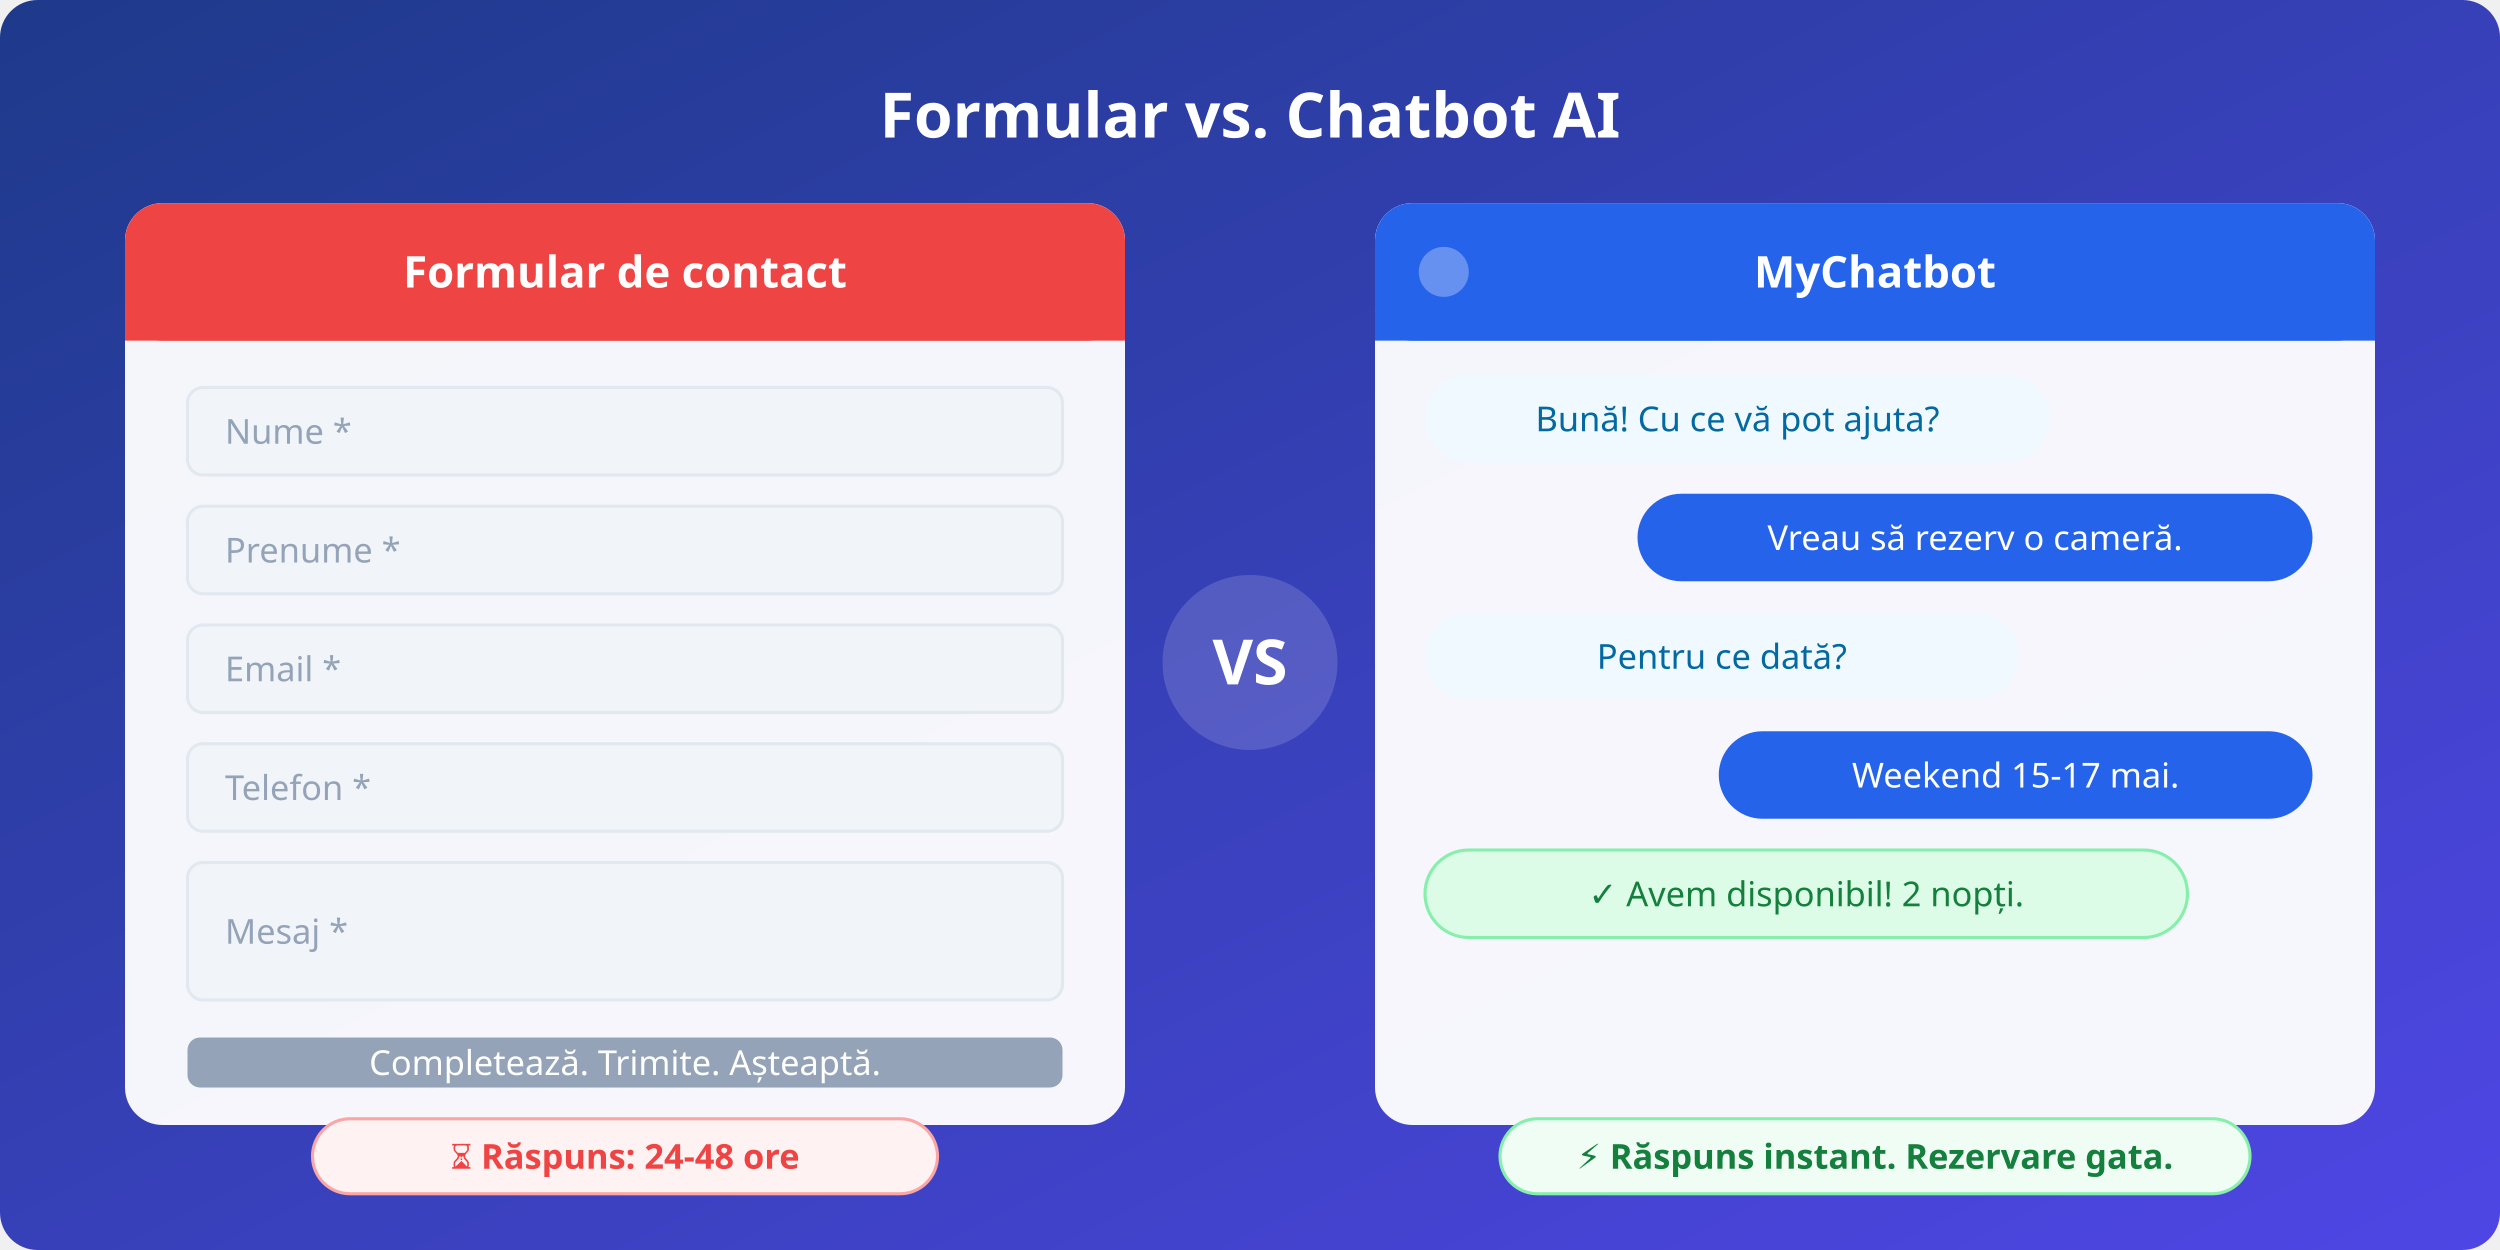
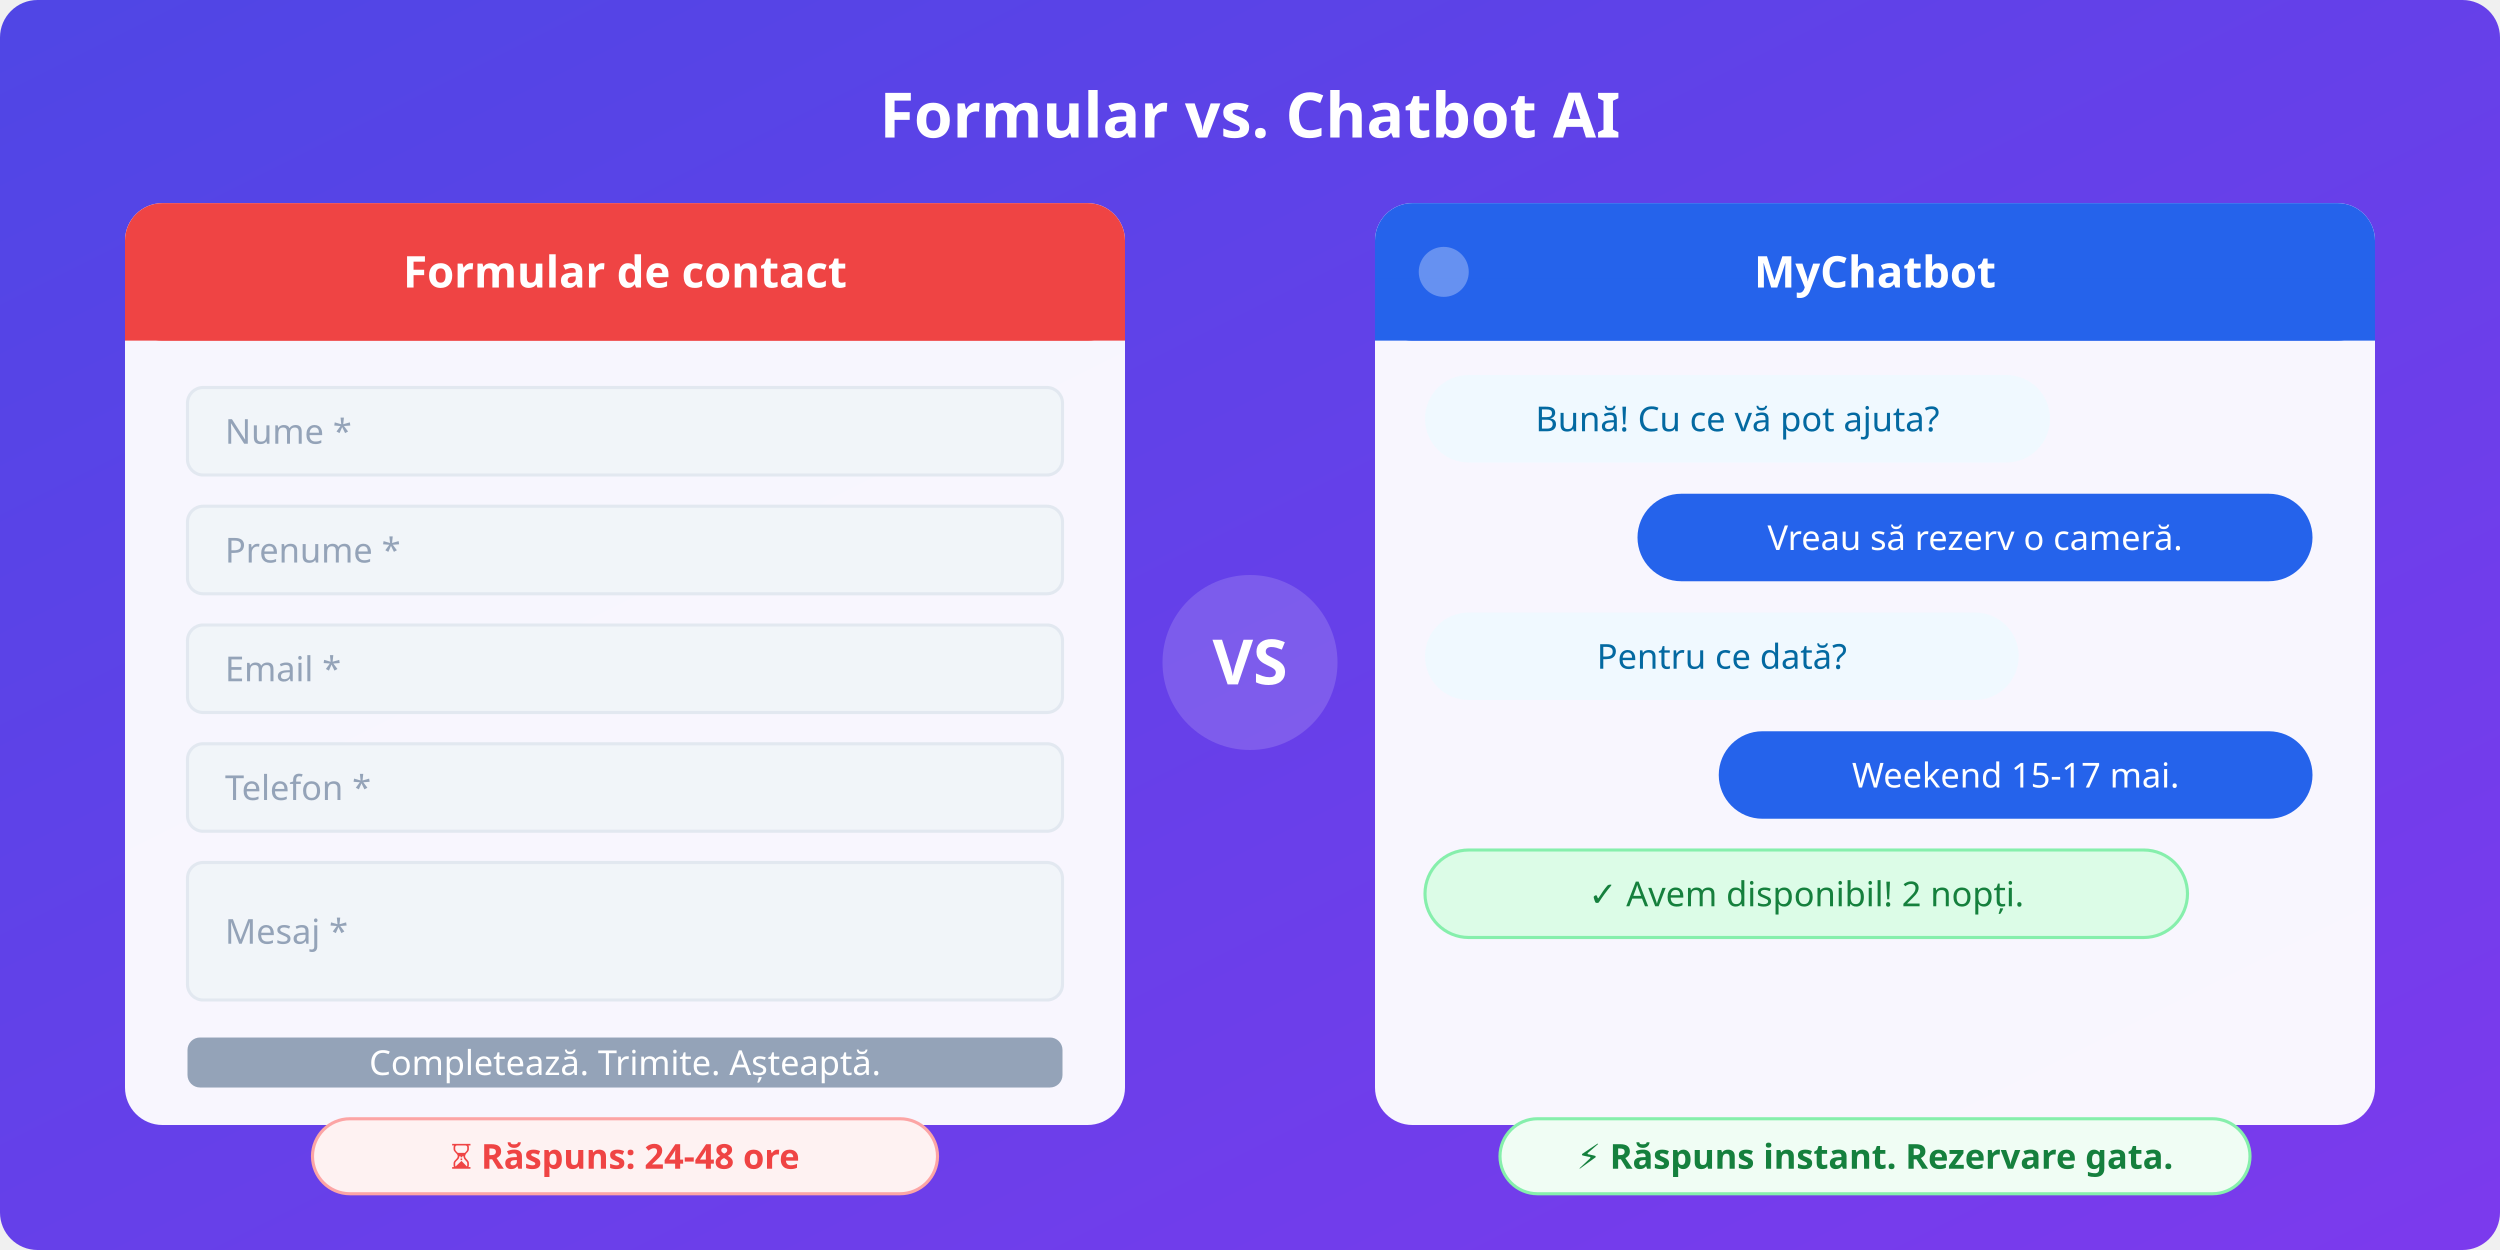
<svg xmlns="http://www.w3.org/2000/svg" viewBox="0 0 800 400" font-family="sans-serif">
  <defs>
    <linearGradient id="bg1" x1="0%" y1="0%" x2="100%" y2="100%">
-       <stop offset="0%" style="stop-color:#1e3a8a" />
-       <stop offset="100%" style="stop-color:#4f46e5" />
+       <stop offset="0%" style="stop-color:#4f46e5" />
+       <stop offset="100%" style="stop-color:#7c3aed" />
    </linearGradient>
  </defs>
  <rect width="800" height="400" fill="url(#bg1)" rx="12" />
  <text x="400" y="44" text-anchor="middle" fill="white" font-size="20" font-weight="600">Formular vs. Chatbot AI</text>
  <rect x="40" y="65" width="320" height="295" rx="12" fill="white" opacity="0.95" />
  <rect x="40" y="65" width="320" height="44" rx="12" fill="#ef4444" />
  <rect x="40" y="89" width="320" height="20" fill="#ef4444" />
  <text x="200" y="92" text-anchor="middle" fill="white" font-size="14" font-weight="600">Formular de contact</text>
  <rect x="60" y="124" width="280" height="28" rx="5" fill="#f1f5f9" stroke="#e2e8f0" stroke-width="1" />
  <text x="72" y="142" fill="#94a3b8" font-size="11">Nume *</text>
  <rect x="60" y="162" width="280" height="28" rx="5" fill="#f1f5f9" stroke="#e2e8f0" stroke-width="1" />
  <text x="72" y="180" fill="#94a3b8" font-size="11">Prenume *</text>
  <rect x="60" y="200" width="280" height="28" rx="5" fill="#f1f5f9" stroke="#e2e8f0" stroke-width="1" />
  <text x="72" y="218" fill="#94a3b8" font-size="11">Email *</text>
  <rect x="60" y="238" width="280" height="28" rx="5" fill="#f1f5f9" stroke="#e2e8f0" stroke-width="1" />
  <text x="72" y="256" fill="#94a3b8" font-size="11">Telefon *</text>
  <rect x="60" y="276" width="280" height="44" rx="5" fill="#f1f5f9" stroke="#e2e8f0" stroke-width="1" />
  <text x="72" y="302" fill="#94a3b8" font-size="11">Mesaj *</text>
  <rect x="60" y="332" width="280" height="16" rx="4" fill="#94a3b8" />
  <text x="200" y="344" text-anchor="middle" fill="white" font-size="11">Completează. Trimite. Așteaptă.</text>
  <rect x="100" y="358" width="200" height="24" rx="12" fill="#fef2f2" stroke="#fca5a5" stroke-width="1" />
  <text x="200" y="374" text-anchor="middle" fill="#ef4444" font-size="11" font-weight="600">⏳ Răspuns: 24-48 ore</text>
  <rect x="440" y="65" width="320" height="295" rx="12" fill="white" opacity="0.95" />
  <rect x="440" y="65" width="320" height="44" rx="12" fill="#2563eb" />
  <rect x="440" y="89" width="320" height="20" fill="#2563eb" />
  <circle cx="462" cy="87" r="8" fill="white" opacity="0.3" />
  <text x="600" y="92" text-anchor="middle" fill="white" font-size="14" font-weight="600">MyChatbot</text>
  <rect x="456" y="120" width="200" height="28" rx="14" fill="#f0f9ff" />
  <text x="556" y="138" text-anchor="middle" fill="#0369a1" font-size="11">Bună! Cu ce vă pot ajuta?</text>
  <rect x="524" y="158" width="216" height="28" rx="14" fill="#2563eb" />
  <text x="632" y="176" text-anchor="middle" fill="white" font-size="11">Vreau să rezerv o cameră.</text>
  <rect x="456" y="196" width="190" height="28" rx="14" fill="#f0f9ff" />
  <text x="551" y="214" text-anchor="middle" fill="#0369a1" font-size="11">Pentru ce dată?</text>
  <rect x="550" y="234" width="190" height="28" rx="14" fill="#2563eb" />
  <text x="645" y="252" text-anchor="middle" fill="white" font-size="11">Weekend 15-17 mai.</text>
  <rect x="456" y="272" width="244" height="28" rx="14" fill="#dcfce7" stroke="#86efac" stroke-width="1" />
  <text x="578" y="290" text-anchor="middle" fill="#15803d" font-size="11">✓ Avem disponibil! 2 nopți.</text>
  <rect x="480" y="358" width="240" height="24" rx="12" fill="#f0fdf4" stroke="#86efac" stroke-width="1" />
  <text x="600" y="374" text-anchor="middle" fill="#15803d" font-size="11" font-weight="600">⚡ Răspuns instant. Rezervare gata.</text>
  <circle cx="400" cy="212" r="28" fill="white" opacity="0.15" />
  <text x="400" y="219" text-anchor="middle" fill="white" font-size="20" font-weight="700">VS</text>
</svg>
